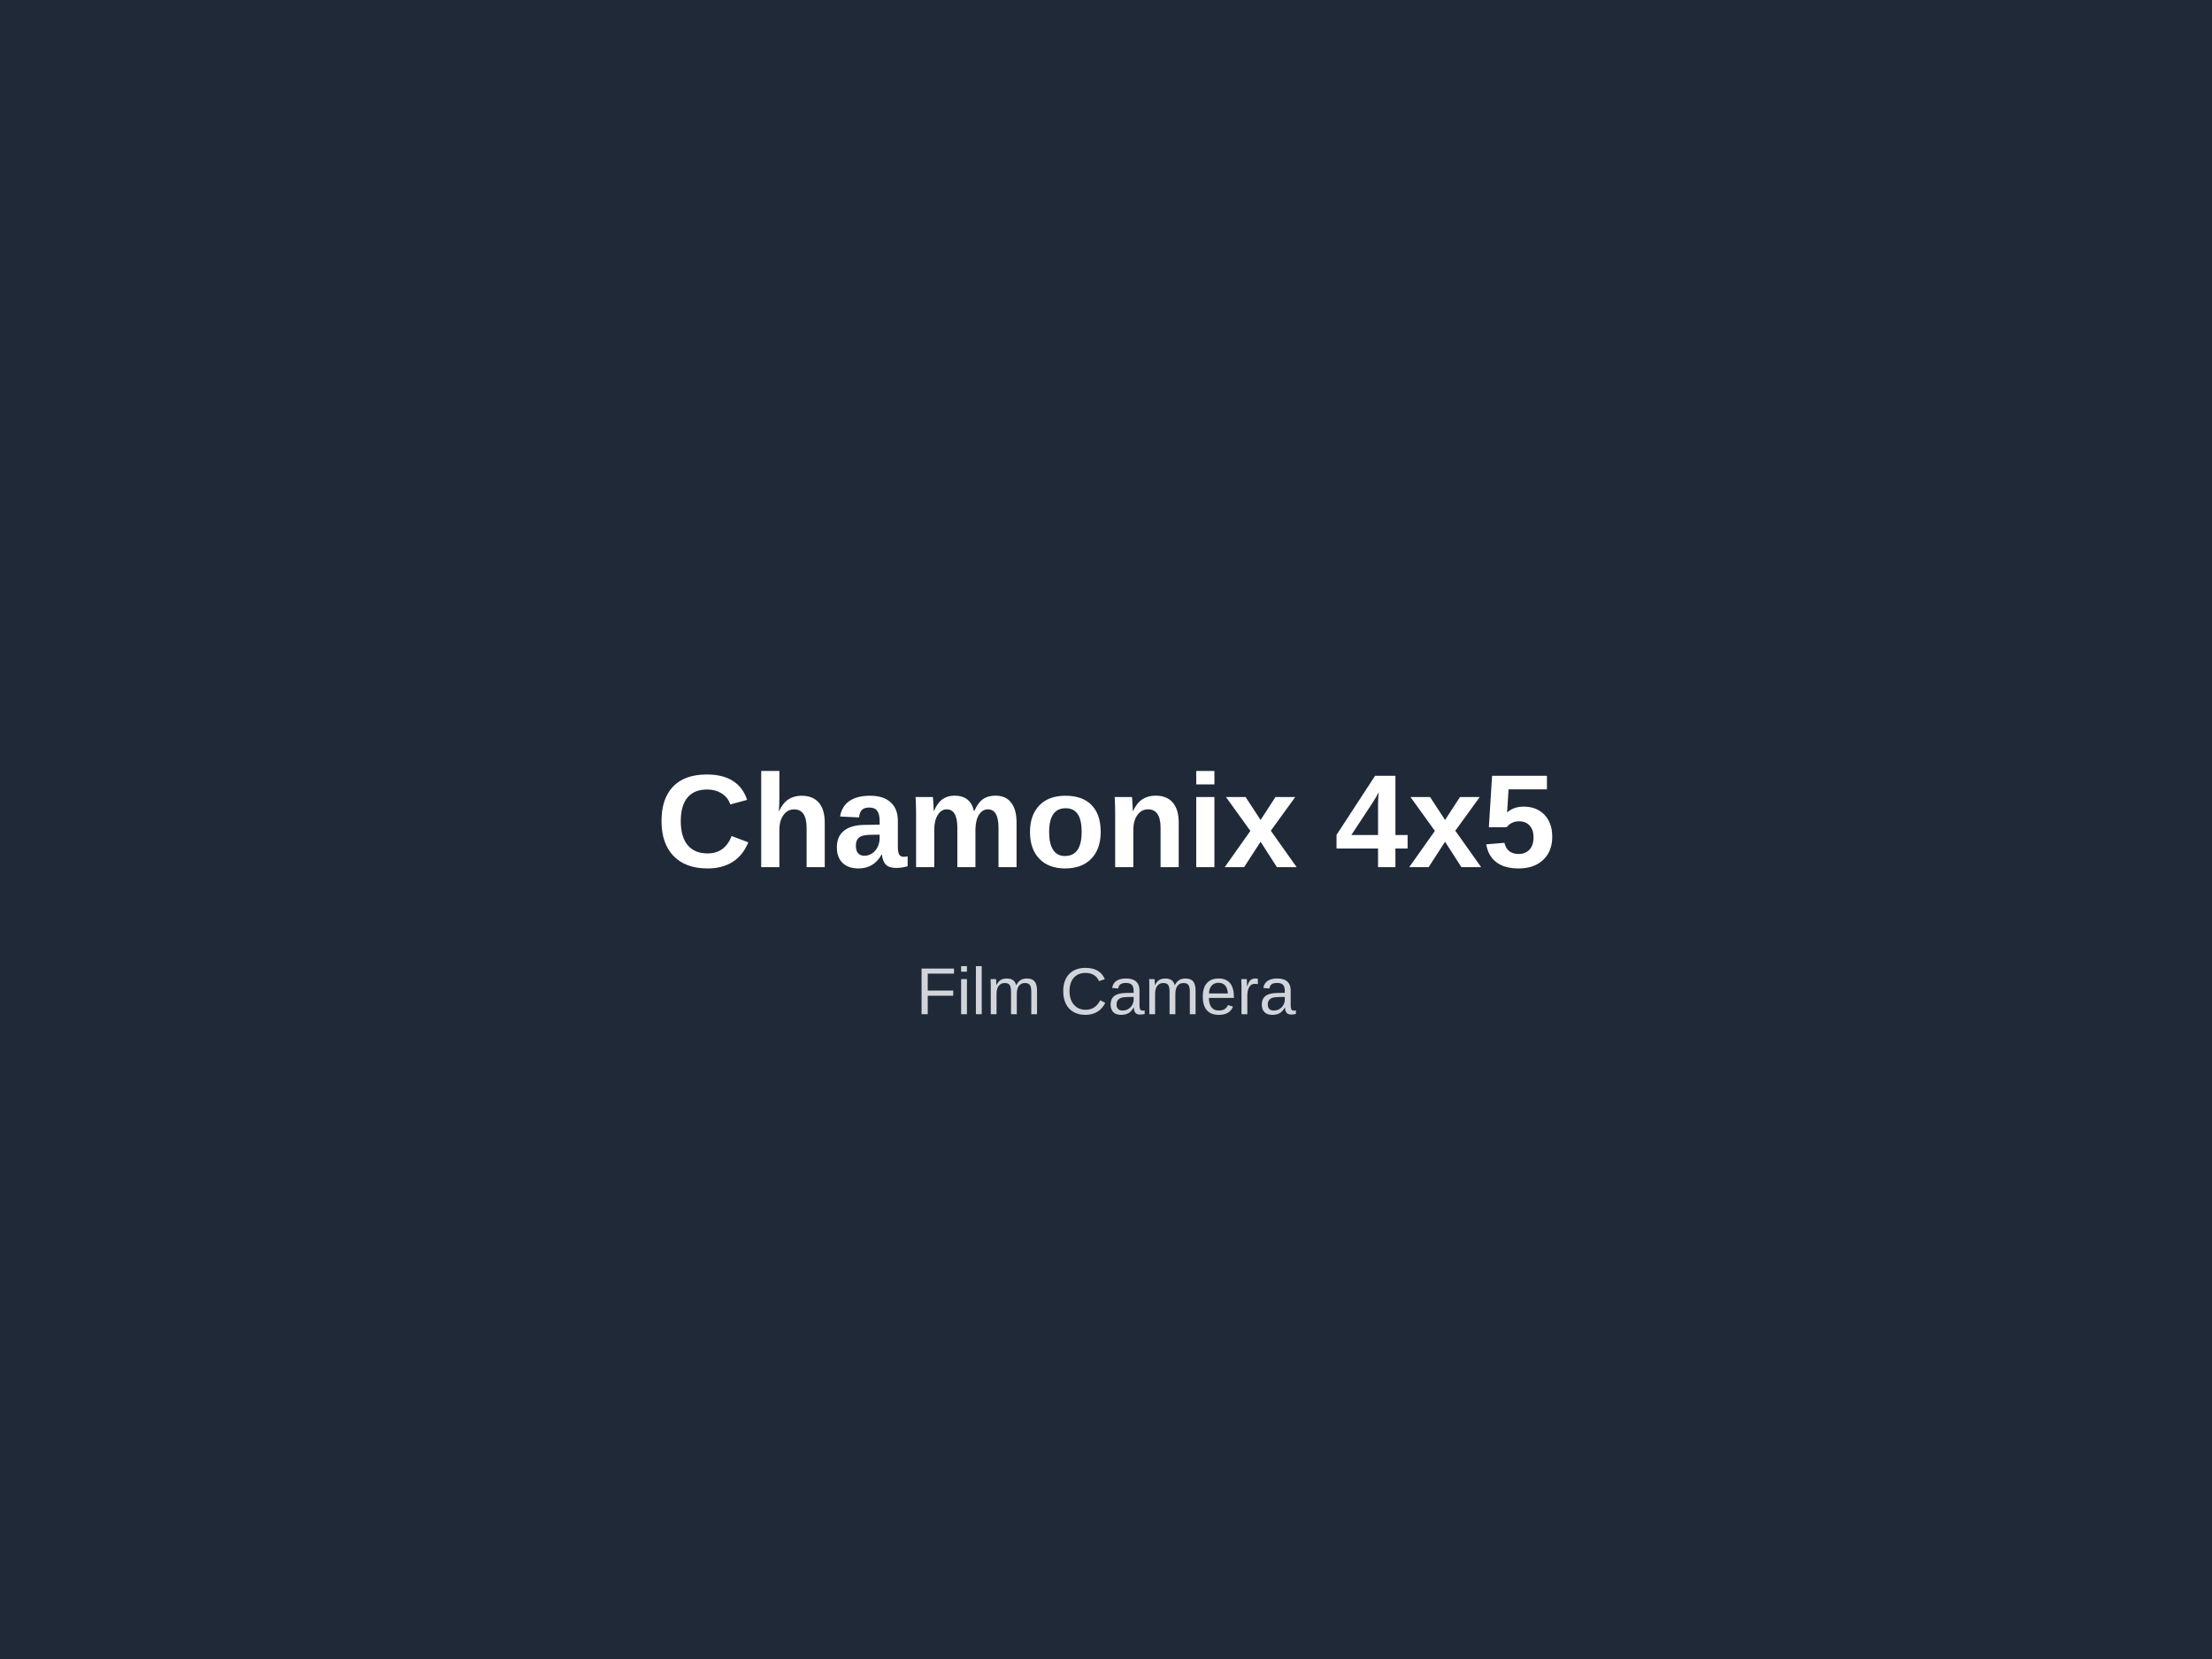
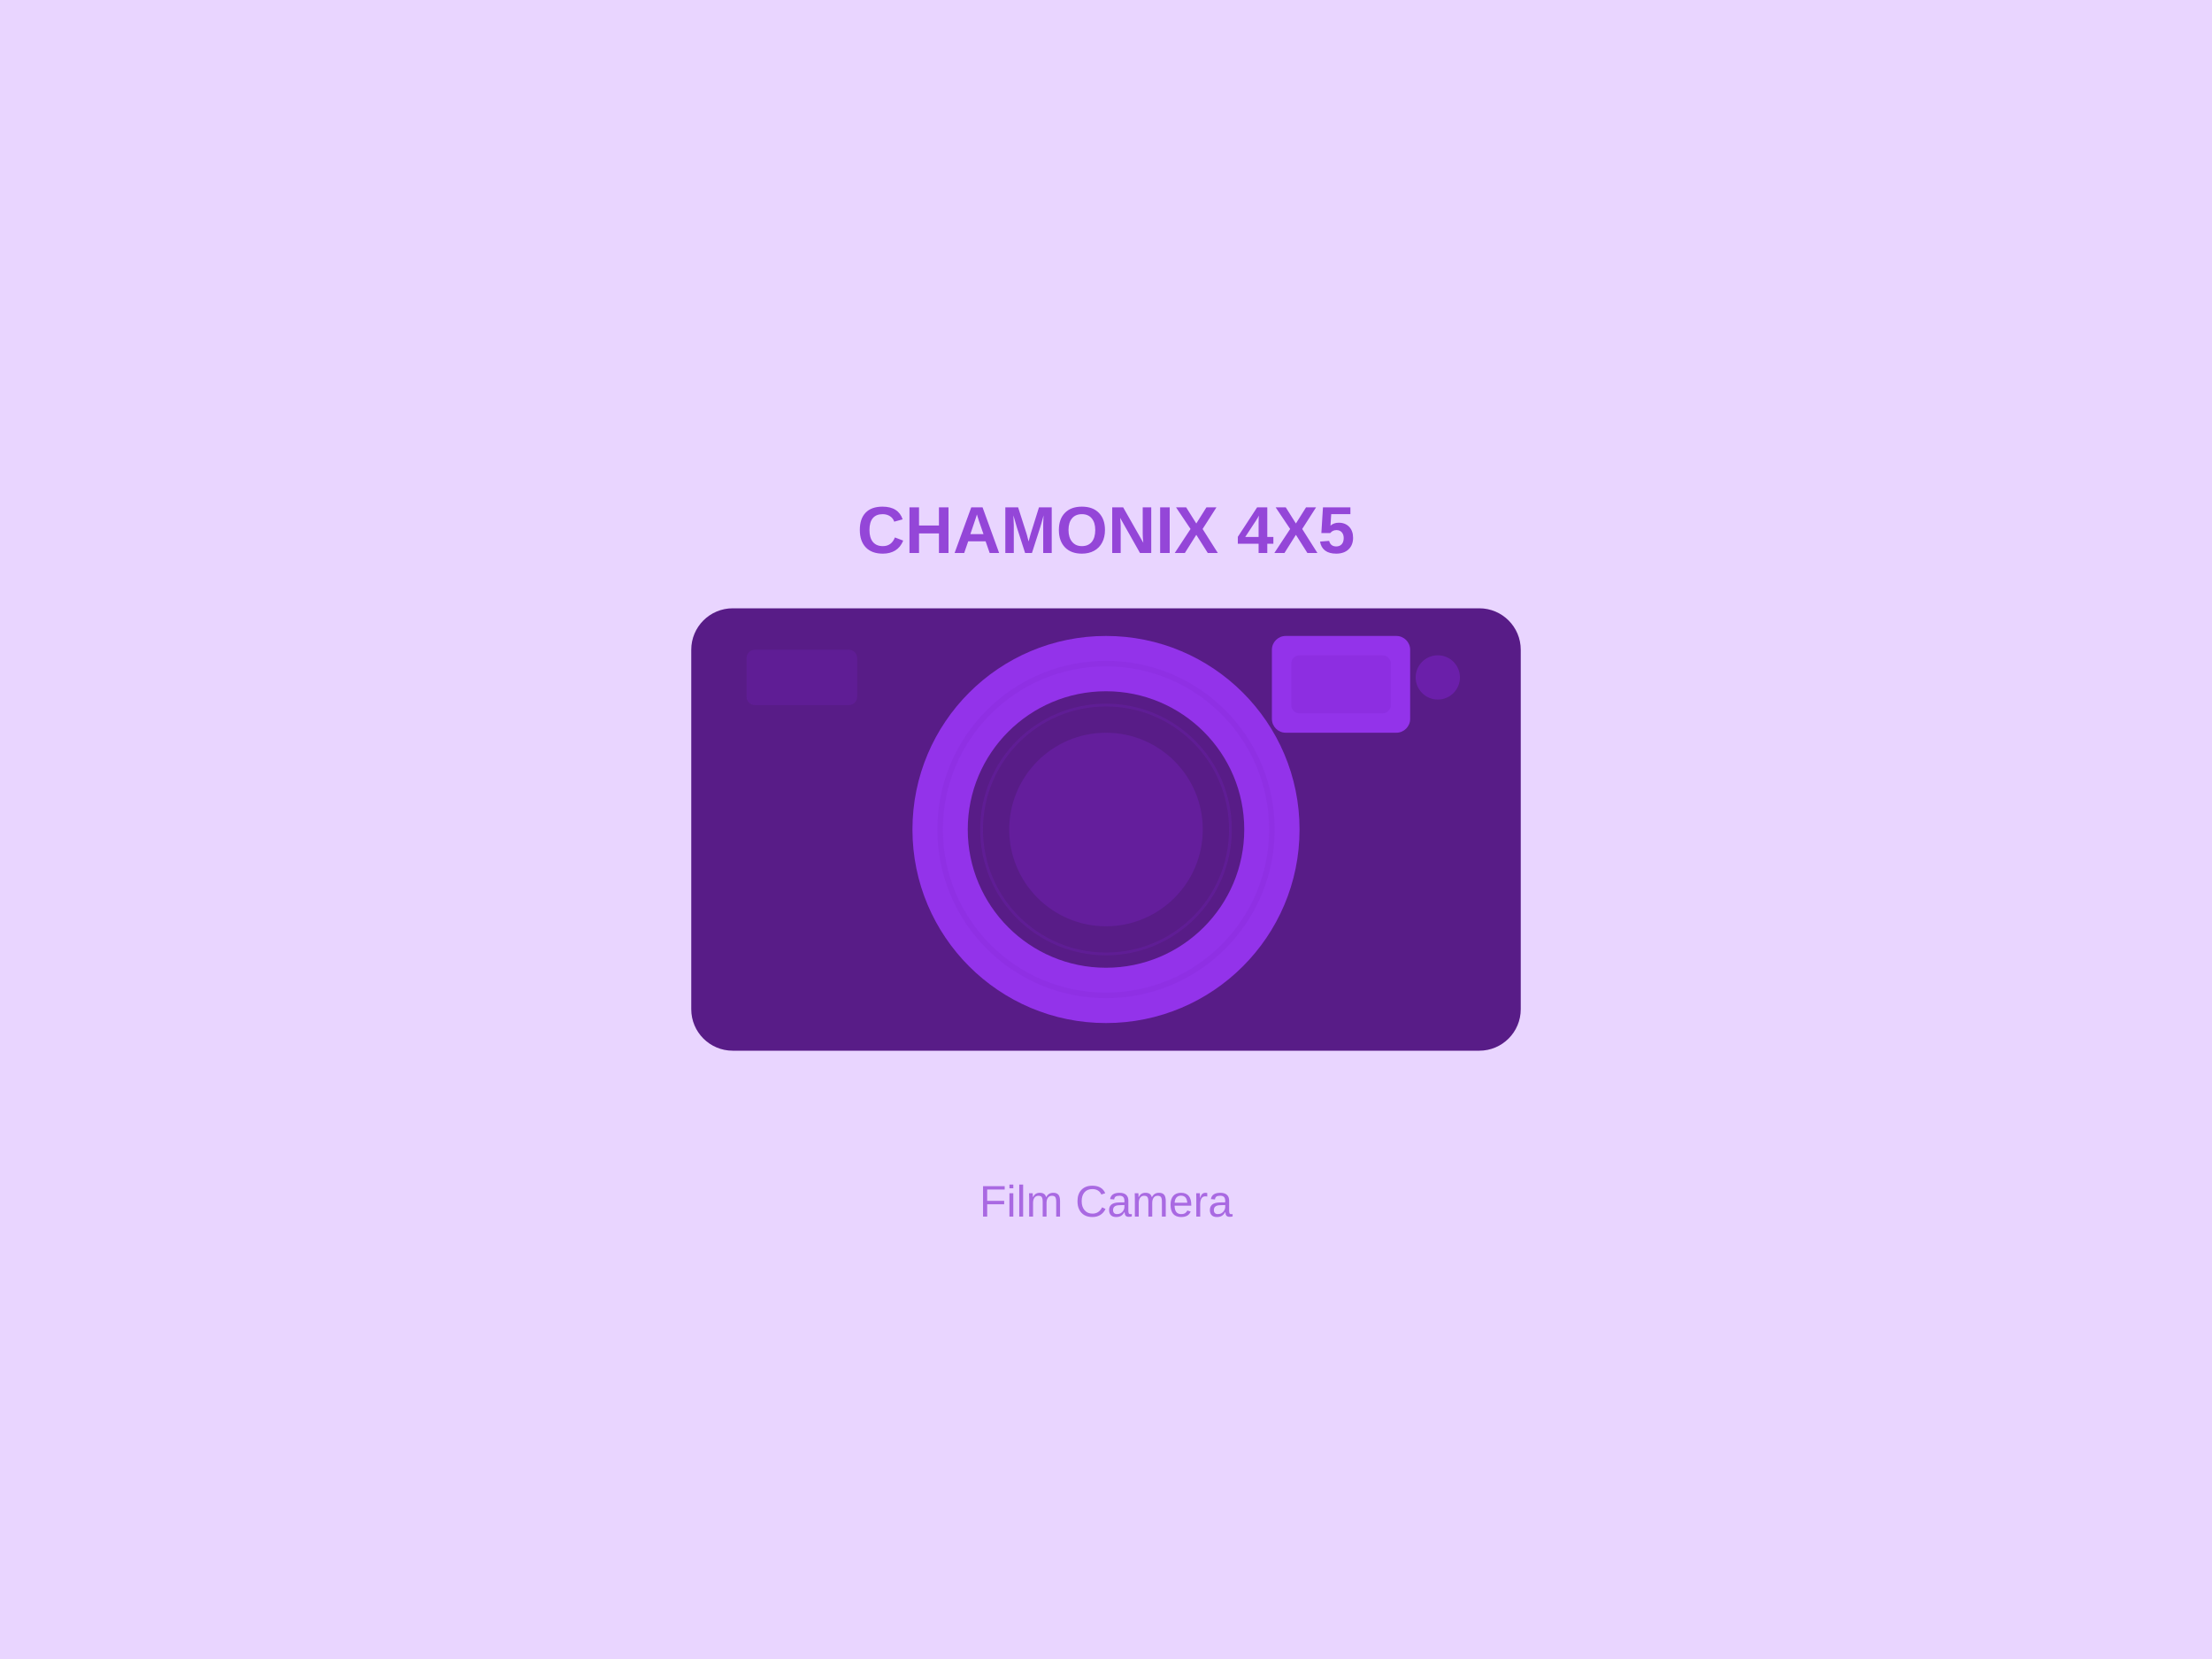
<svg xmlns="http://www.w3.org/2000/svg" width="800" height="600">
-   <rect width="800" height="600" fill="#1f2937" />
-   <text x="50%" y="50%" font-family="Arial, sans-serif" font-size="48" font-weight="bold" fill="white" text-anchor="middle" dominant-baseline="middle">
-     Chamonix 4x5
-   </text>
-   <text x="50%" y="60%" font-family="Arial, sans-serif" font-size="24" fill="#d1d5db" text-anchor="middle" dominant-baseline="middle">
-     Film Camera
-   </text>
+   <rect width="800" height="600" fill="#e9d5ff" />
+   <g transform="translate(400, 300)">
+     <rect x="-150" y="-80" width="300" height="160" fill="#581c87" rx="15" />
+     <circle cx="0" cy="0" r="70" fill="#9333ea" />
+     <circle cx="0" cy="0" r="50" fill="#581c87" />
+     <circle cx="0" cy="0" r="35" fill="#7e22ce" opacity="0.3" />
+     <circle cx="0" cy="0" r="60" fill="none" stroke="#7e22ce" stroke-width="2" opacity="0.2" />
+     <circle cx="0" cy="0" r="45" fill="none" stroke="#7e22ce" stroke-width="1" opacity="0.2" />
+     <rect x="60" y="-70" width="50" height="35" fill="#9333ea" rx="5" />
+     <rect x="67" y="-63" width="36" height="21" fill="#7e22ce" opacity="0.3" rx="3" />
+     <circle cx="120" cy="-55" r="8" fill="#7e22ce" opacity="0.5" />
+     <rect x="-130" y="-65" width="40" height="20" fill="#7e22ce" opacity="0.2" rx="3" />
+     <text x="0" y="-100" font-family="Arial, sans-serif" font-size="24" fill="#7e22ce" text-anchor="middle" font-weight="bold" opacity="0.8">CHAMONIX 4X5</text>
+     <text x="0" y="140" font-family="Arial, sans-serif" font-size="16" fill="#7e22ce" text-anchor="middle" opacity="0.6">Film Camera</text>
+   </g>
</svg>
